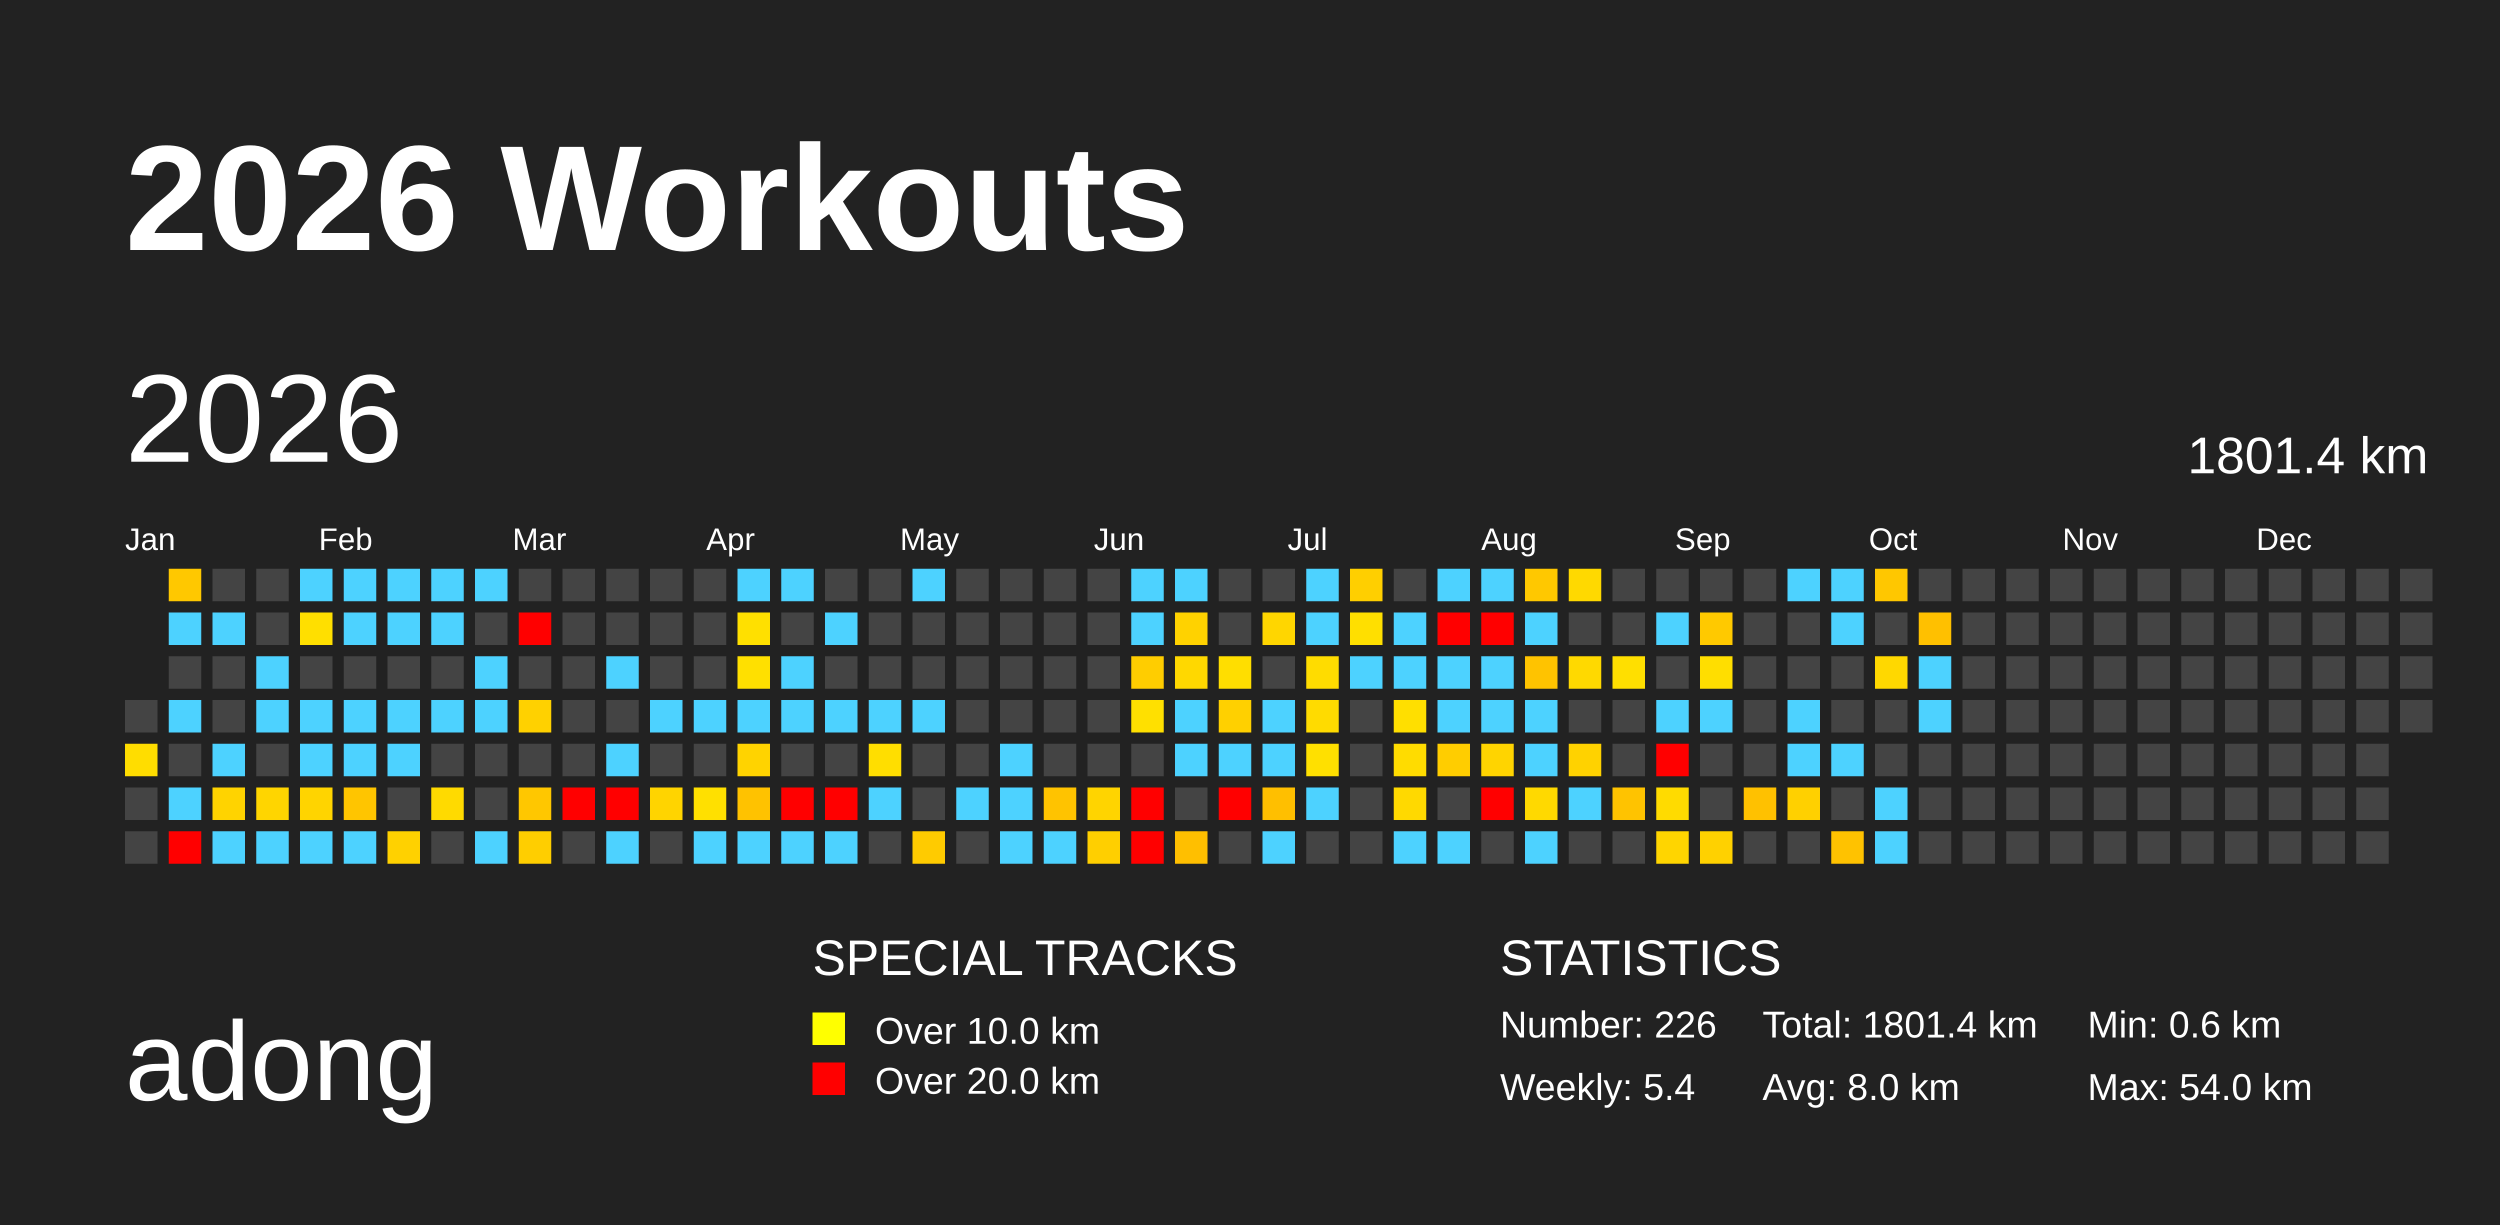
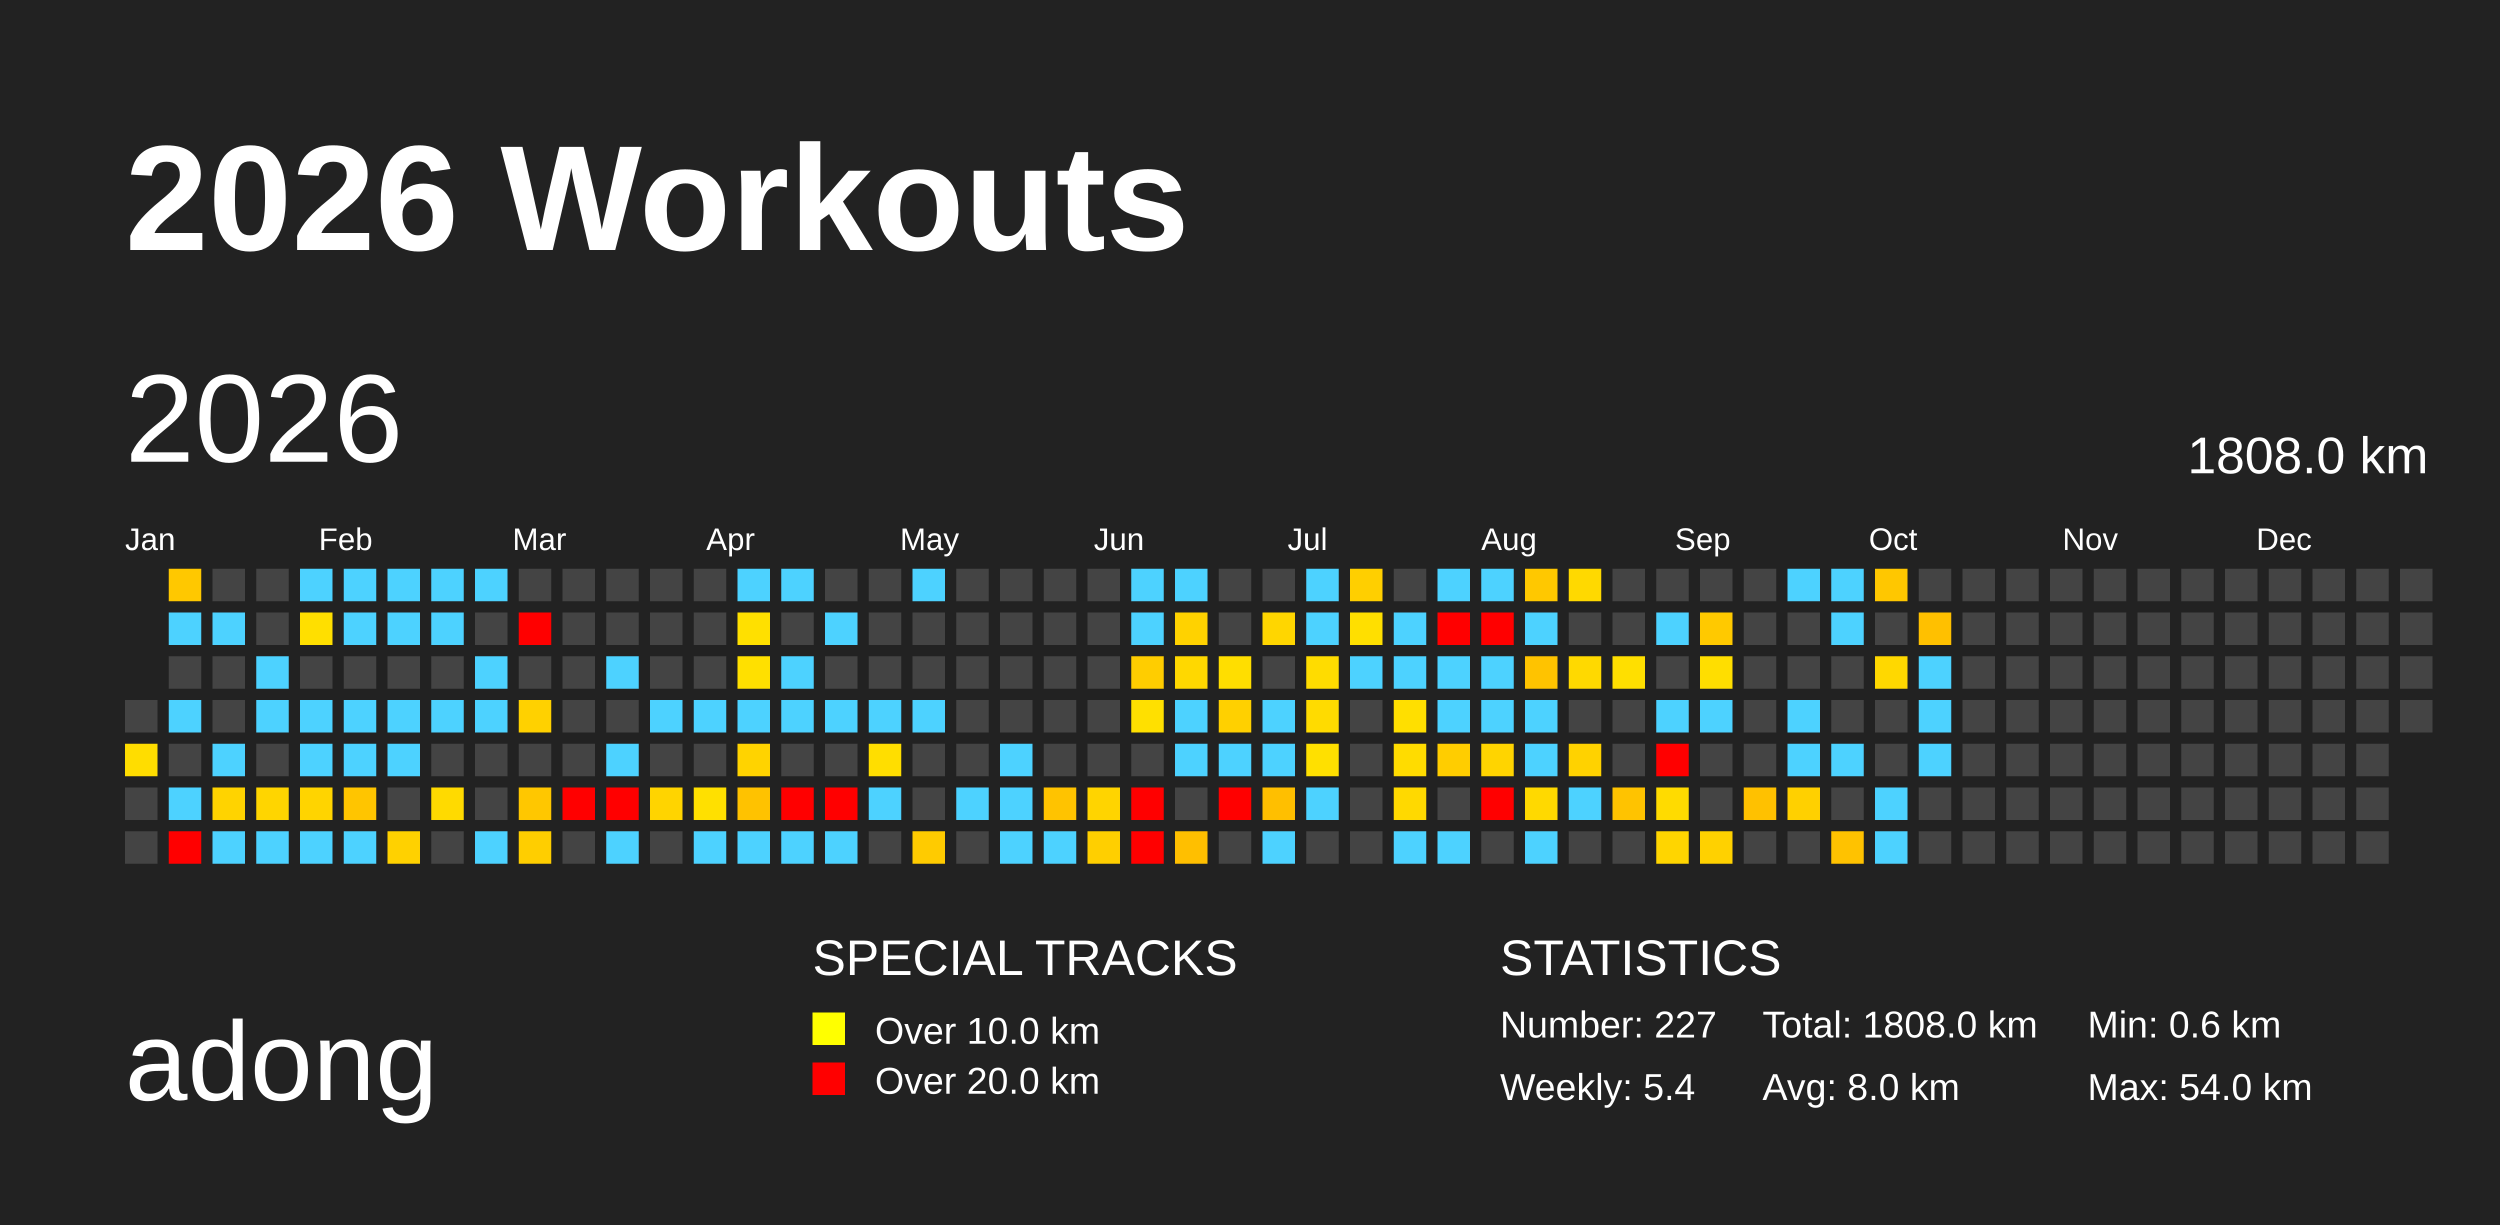
<svg xmlns="http://www.w3.org/2000/svg" baseProfile="full" height="98mm" version="1.1" viewBox="0,0,200,98" width="200mm">
  <defs>
    <pattern height="2" id="indoor-stripe" patternUnits="userSpaceOnUse" width="2">
      <line stroke="white" stroke-opacity="0.45" stroke-width="0.5" x1="0" x2="2" y1="2" y2="0" />
    </pattern>
  </defs>
  <rect fill="#222222" height="98" width="200" x="0" y="0" />
  <text fill="#FFFFFF" style="font-size:12px; font-family:Arial; font-weight:bold;" x="10" y="20">2026 Workouts</text>
  <text fill="#FFFFFF" style="font-size:9px; font-family:Arial" x="10" y="88">adong</text>
  <text fill="#FFFFFF" style="font-size:4px; font-family:Arial" x="65" y="78">SPECIAL TRACKS</text>
  <rect fill="yellow" height="2.6" width="2.6" x="65" y="81" />
  <text fill="#FFFFFF" style="font-size:3px; font-family:Arial" x="70" y="83.5">Over 10.0 km</text>
  <rect fill="red" height="2.6" width="2.6" x="65" y="85" />
  <text fill="#FFFFFF" style="font-size:3px; font-family:Arial" x="70" y="87.5">Over 20.0 km</text>
  <text fill="#FFFFFF" style="font-size:4px; font-family:Arial" x="120" y="78">STATISTICS</text>
-   <text fill="#FFFFFF" style="font-size:3px; font-family:Arial" x="120" y="83">Number: 226</text>
+   <text fill="#FFFFFF" style="font-size:3px; font-family:Arial" x="120" y="83">Number: 227</text>
  <text fill="#FFFFFF" style="font-size:3px; font-family:Arial" x="120" y="88">Weekly: 5.4</text>
-   <text fill="#FFFFFF" style="font-size:3px; font-family:Arial" x="141" y="83">Total: 1801.4 km</text>
+   <text fill="#FFFFFF" style="font-size:3px; font-family:Arial" x="141" y="83">Total: 1808.0 km</text>
  <text fill="#FFFFFF" style="font-size:3px; font-family:Arial" x="141" y="88">Avg: 8.0 km</text>
  <text fill="#FFFFFF" style="font-size:3px; font-family:Arial" x="167" y="83">Min: 0.6 km</text>
  <text fill="#FFFFFF" style="font-size:3px; font-family:Arial" x="167" y="88">Max: 54.0 km</text>
  <text dominant-baseline="hanging" fill="#FFFFFF" style="font-size:10.0px; font-family:Arial;" x="10" y="30">2026</text>
-   <text dominant-baseline="hanging" fill="#FFFFFF" style="font-size:4.125px; font-family:Arial;" x="175" y="35">1801.4 km</text>
+   <text dominant-baseline="hanging" fill="#FFFFFF" style="font-size:4.125px; font-family:Arial;" x="175" y="35">1808.0 km</text>
  <text fill="#FFFFFF" style="font-size:2.5px; font-family:Arial" x="10.0" y="44">Jan</text>
  <text fill="#FFFFFF" style="font-size:2.5px; font-family:Arial" x="25.5" y="44">Feb</text>
  <text fill="#FFFFFF" style="font-size:2.5px; font-family:Arial" x="41.0" y="44">Mar</text>
  <text fill="#FFFFFF" style="font-size:2.5px; font-family:Arial" x="56.5" y="44">Apr</text>
  <text fill="#FFFFFF" style="font-size:2.5px; font-family:Arial" x="72.0" y="44">May</text>
  <text fill="#FFFFFF" style="font-size:2.5px; font-family:Arial" x="87.5" y="44">Jun</text>
  <text fill="#FFFFFF" style="font-size:2.5px; font-family:Arial" x="103.0" y="44">Jul</text>
  <text fill="#FFFFFF" style="font-size:2.5px; font-family:Arial" x="118.5" y="44">Aug</text>
  <text fill="#FFFFFF" style="font-size:2.5px; font-family:Arial" x="134.0" y="44">Sep</text>
  <text fill="#FFFFFF" style="font-size:2.5px; font-family:Arial" x="149.5" y="44">Oct</text>
  <text fill="#FFFFFF" style="font-size:2.5px; font-family:Arial" x="165.0" y="44">Nov</text>
  <text fill="#FFFFFF" style="font-size:2.5px; font-family:Arial" x="180.5" y="44">Dec</text>
  <rect fill="#444444" height="2.6" width="2.6" x="10.0" y="56.0" />
  <rect fill="#ffdd00" height="2.6" width="2.6" x="10.0" y="59.5" />
  <rect fill="#444444" height="2.6" width="2.6" x="10.0" y="63.0" />
  <rect fill="#444444" height="2.6" width="2.6" x="10.0" y="66.5" />
  <rect fill="#ffc800" height="2.6" width="2.6" x="13.5" y="45.5" />
  <rect fill="#4dd2ff" height="2.6" width="2.6" x="13.5" y="49.0" />
  <rect fill="#444444" height="2.6" width="2.6" x="13.5" y="52.5" />
  <rect fill="#4dd2ff" height="2.6" width="2.6" x="13.5" y="56.0" />
  <rect fill="#444444" height="2.6" width="2.6" x="13.5" y="59.5" />
  <rect fill="#4dd2ff" height="2.6" width="2.6" x="13.5" y="63.0" />
  <rect fill="red" height="2.6" width="2.6" x="13.5" y="66.5" />
  <rect fill="#444444" height="2.6" width="2.6" x="17.0" y="45.5" />
  <rect fill="#4dd2ff" height="2.6" width="2.6" x="17.0" y="49.0" />
  <rect fill="#444444" height="2.6" width="2.6" x="17.0" y="52.5" />
  <rect fill="#444444" height="2.6" width="2.6" x="17.0" y="56.0" />
  <rect fill="#4dd2ff" height="2.6" width="2.6" x="17.0" y="59.5" />
  <rect fill="#ffd300" height="2.6" width="2.6" x="17.0" y="63.0" />
  <rect fill="#4dd2ff" height="2.6" width="2.6" x="17.0" y="66.5" />
  <rect fill="#444444" height="2.6" width="2.6" x="20.5" y="45.5" />
  <rect fill="#444444" height="2.6" width="2.6" x="20.5" y="49.0" />
  <rect fill="#4dd2ff" height="2.6" width="2.6" x="20.5" y="52.5" />
  <rect fill="#4dd2ff" height="2.6" width="2.6" x="20.5" y="56.0" />
  <rect fill="#444444" height="2.6" width="2.6" x="20.5" y="59.5" />
  <rect fill="#ffd500" height="2.6" width="2.6" x="20.5" y="63.0" />
  <rect fill="#4dd2ff" height="2.6" width="2.6" x="20.5" y="66.5" />
  <rect fill="#4dd2ff" height="2.6" width="2.6" x="24.0" y="45.5" />
  <rect fill="#ffdf00" height="2.6" width="2.6" x="24.0" y="49.0" />
  <rect fill="#444444" height="2.6" width="2.6" x="24.0" y="52.5" />
  <rect fill="#4dd2ff" height="2.6" width="2.6" x="24.0" y="56.0" />
  <rect fill="#4dd2ff" height="2.6" width="2.6" x="24.0" y="59.5" />
  <rect fill="#ffd400" height="2.6" width="2.6" x="24.0" y="63.0" />
  <rect fill="#4dd2ff" height="2.6" width="2.6" x="24.0" y="66.5" />
  <rect fill="#4dd2ff" height="2.6" width="2.6" x="27.5" y="45.5" />
  <rect fill="#4dd2ff" height="2.6" width="2.6" x="27.5" y="49.0" />
  <rect fill="#444444" height="2.6" width="2.6" x="27.5" y="52.5" />
  <rect fill="#4dd2ff" height="2.6" width="2.6" x="27.5" y="56.0" />
  <rect fill="#4dd2ff" height="2.6" width="2.6" x="27.5" y="59.5" />
  <rect fill="#ffc500" height="2.6" width="2.6" x="27.5" y="63.0" />
  <rect fill="#4dd2ff" height="2.6" width="2.6" x="27.5" y="66.5" />
  <rect fill="#4dd2ff" height="2.6" width="2.6" x="31.0" y="45.5" />
  <rect fill="#4dd2ff" height="2.6" width="2.6" x="31.0" y="49.0" />
  <rect fill="#444444" height="2.6" width="2.6" x="31.0" y="52.5" />
  <rect fill="#4dd2ff" height="2.6" width="2.6" x="31.0" y="56.0" />
  <rect fill="#4dd2ff" height="2.6" width="2.6" x="31.0" y="59.5" />
  <rect fill="#444444" height="2.6" width="2.6" x="31.0" y="63.0" />
  <rect fill="#ffd100" height="2.6" width="2.6" x="31.0" y="66.5" />
  <rect fill="#4dd2ff" height="2.6" width="2.6" x="34.5" y="45.5" />
  <rect fill="#4dd2ff" height="2.6" width="2.6" x="34.5" y="49.0" />
  <rect fill="#444444" height="2.6" width="2.6" x="34.5" y="52.5" />
  <rect fill="#4dd2ff" height="2.6" width="2.6" x="34.5" y="56.0" />
  <rect fill="#444444" height="2.6" width="2.6" x="34.5" y="59.5" />
  <rect fill="#ffda00" height="2.6" width="2.6" x="34.5" y="63.0" />
  <rect fill="#444444" height="2.6" width="2.6" x="34.5" y="66.5" />
  <rect fill="#4dd2ff" height="2.6" width="2.6" x="38.0" y="45.5" />
  <rect fill="#444444" height="2.6" width="2.6" x="38.0" y="49.0" />
  <rect fill="#4dd2ff" height="2.6" width="2.6" x="38.0" y="52.5" />
  <rect fill="#4dd2ff" height="2.6" width="2.6" x="38.0" y="56.0" />
  <rect fill="#444444" height="2.6" width="2.6" x="38.0" y="59.5" />
  <rect fill="#444444" height="2.6" width="2.6" x="38.0" y="63.0" />
  <rect fill="#4dd2ff" height="2.6" width="2.6" x="38.0" y="66.5" />
  <rect fill="#444444" height="2.6" width="2.6" x="41.5" y="45.5" />
  <rect fill="red" height="2.6" width="2.6" x="41.5" y="49.0" />
  <rect fill="#444444" height="2.6" width="2.6" x="41.5" y="52.5" />
  <rect fill="#ffd100" height="2.6" width="2.6" x="41.5" y="56.0" />
  <rect fill="#444444" height="2.6" width="2.6" x="41.5" y="59.5" />
  <rect fill="#ffc700" height="2.6" width="2.6" x="41.5" y="63.0" />
  <rect fill="#ffce00" height="2.6" width="2.6" x="41.5" y="66.5" />
  <rect fill="#444444" height="2.6" width="2.6" x="45.0" y="45.5" />
  <rect fill="#444444" height="2.6" width="2.6" x="45.0" y="49.0" />
  <rect fill="#444444" height="2.6" width="2.6" x="45.0" y="52.5" />
  <rect fill="#444444" height="2.6" width="2.6" x="45.0" y="56.0" />
  <rect fill="#444444" height="2.6" width="2.6" x="45.0" y="59.5" />
  <rect fill="red" height="2.6" width="2.6" x="45.0" y="63.0" />
  <rect fill="#444444" height="2.6" width="2.6" x="45.0" y="66.5" />
  <rect fill="#444444" height="2.6" width="2.6" x="48.5" y="45.5" />
  <rect fill="#444444" height="2.6" width="2.6" x="48.5" y="49.0" />
  <rect fill="#4dd2ff" height="2.6" width="2.6" x="48.5" y="52.5" />
  <rect fill="#444444" height="2.6" width="2.6" x="48.5" y="56.0" />
  <rect fill="#4dd2ff" height="2.6" width="2.6" x="48.5" y="59.5" />
  <rect fill="red" height="2.6" width="2.6" x="48.5" y="63.0" />
  <rect fill="#4dd2ff" height="2.6" width="2.6" x="48.5" y="66.5" />
  <rect fill="#444444" height="2.6" width="2.6" x="52.0" y="45.5" />
  <rect fill="#444444" height="2.6" width="2.6" x="52.0" y="49.0" />
  <rect fill="#444444" height="2.6" width="2.6" x="52.0" y="52.5" />
  <rect fill="#4dd2ff" height="2.6" width="2.6" x="52.0" y="56.0" />
  <rect fill="#444444" height="2.6" width="2.6" x="52.0" y="59.5" />
  <rect fill="#ffd400" height="2.6" width="2.6" x="52.0" y="63.0" />
  <rect fill="#444444" height="2.6" width="2.6" x="52.0" y="66.5" />
  <rect fill="#444444" height="2.6" width="2.6" x="55.5" y="45.5" />
  <rect fill="#444444" height="2.6" width="2.6" x="55.5" y="49.0" />
  <rect fill="#444444" height="2.6" width="2.6" x="55.5" y="52.5" />
  <rect fill="#4dd2ff" height="2.6" width="2.6" x="55.5" y="56.0" />
  <rect fill="#444444" height="2.6" width="2.6" x="55.5" y="59.5" />
  <rect fill="#ffe000" height="2.6" width="2.6" x="55.5" y="63.0" />
  <rect fill="#4dd2ff" height="2.6" width="2.6" x="55.5" y="66.5" />
  <rect fill="#4dd2ff" height="2.6" width="2.6" x="59.0" y="45.5" />
  <rect fill="#ffe000" height="2.6" width="2.6" x="59.0" y="49.0" />
  <rect fill="#ffe000" height="2.6" width="2.6" x="59.0" y="52.5" />
  <rect fill="#4dd2ff" height="2.6" width="2.6" x="59.0" y="56.0" />
  <rect fill="#ffd300" height="2.6" width="2.6" x="59.0" y="59.5" />
  <rect fill="#ffc200" height="2.6" width="2.6" x="59.0" y="63.0" />
  <rect fill="#4dd2ff" height="2.6" width="2.6" x="59.0" y="66.5" />
  <rect fill="#4dd2ff" height="2.6" width="2.6" x="62.5" y="45.5" />
  <rect fill="#444444" height="2.6" width="2.6" x="62.5" y="49.0" />
  <rect fill="#4dd2ff" height="2.6" width="2.6" x="62.5" y="52.5" />
  <rect fill="#4dd2ff" height="2.6" width="2.6" x="62.5" y="56.0" />
  <rect fill="#444444" height="2.6" width="2.6" x="62.5" y="59.5" />
  <rect fill="red" height="2.6" width="2.6" x="62.5" y="63.0" />
  <rect fill="#4dd2ff" height="2.6" width="2.6" x="62.5" y="66.5" />
  <rect fill="#444444" height="2.6" width="2.6" x="66.0" y="45.5" />
  <rect fill="#4dd2ff" height="2.6" width="2.6" x="66.0" y="49.0" />
  <rect fill="#444444" height="2.6" width="2.6" x="66.0" y="52.5" />
  <rect fill="#4dd2ff" height="2.6" width="2.6" x="66.0" y="56.0" />
  <rect fill="#444444" height="2.6" width="2.6" x="66.0" y="59.5" />
  <rect fill="red" height="2.6" width="2.6" x="66.0" y="63.0" />
  <rect fill="#4dd2ff" height="2.6" width="2.6" x="66.0" y="66.5" />
  <rect fill="#444444" height="2.6" width="2.6" x="69.5" y="45.5" />
  <rect fill="#444444" height="2.6" width="2.6" x="69.5" y="49.0" />
  <rect fill="#444444" height="2.6" width="2.6" x="69.5" y="52.5" />
  <rect fill="#4dd2ff" height="2.6" width="2.6" x="69.5" y="56.0" />
  <rect fill="#ffde00" height="2.6" width="2.6" x="69.5" y="59.5" />
  <rect fill="#4dd2ff" height="2.6" width="2.6" x="69.5" y="63.0" />
  <rect fill="#444444" height="2.6" width="2.6" x="69.5" y="66.5" />
  <rect fill="#4dd2ff" height="2.6" width="2.6" x="73.0" y="45.5" />
  <rect fill="#444444" height="2.6" width="2.6" x="73.0" y="49.0" />
  <rect fill="#444444" height="2.6" width="2.6" x="73.0" y="52.5" />
  <rect fill="#4dd2ff" height="2.6" width="2.6" x="73.0" y="56.0" />
  <rect fill="#444444" height="2.6" width="2.6" x="73.0" y="59.5" />
  <rect fill="#444444" height="2.6" width="2.6" x="73.0" y="63.0" />
  <rect fill="#ffcb00" height="2.6" width="2.6" x="73.0" y="66.5" />
  <rect fill="#444444" height="2.6" width="2.6" x="76.5" y="45.5" />
  <rect fill="#444444" height="2.6" width="2.6" x="76.5" y="49.0" />
  <rect fill="#444444" height="2.6" width="2.6" x="76.5" y="52.5" />
  <rect fill="#444444" height="2.6" width="2.6" x="76.5" y="56.0" />
  <rect fill="#444444" height="2.6" width="2.6" x="76.5" y="59.5" />
  <rect fill="#4dd2ff" height="2.6" width="2.6" x="76.5" y="63.0" />
  <rect fill="#444444" height="2.6" width="2.6" x="76.5" y="66.5" />
  <rect fill="#444444" height="2.6" width="2.6" x="80.0" y="45.5" />
  <rect fill="#444444" height="2.6" width="2.6" x="80.0" y="49.0" />
  <rect fill="#444444" height="2.6" width="2.6" x="80.0" y="52.5" />
  <rect fill="#444444" height="2.6" width="2.6" x="80.0" y="56.0" />
  <rect fill="#4dd2ff" height="2.6" width="2.6" x="80.0" y="59.5" />
  <rect fill="#4dd2ff" height="2.6" width="2.6" x="80.0" y="63.0" />
  <rect fill="#4dd2ff" height="2.6" width="2.6" x="80.0" y="66.5" />
  <rect fill="#444444" height="2.6" width="2.6" x="83.5" y="45.5" />
  <rect fill="#444444" height="2.6" width="2.6" x="83.5" y="49.0" />
  <rect fill="#444444" height="2.6" width="2.6" x="83.5" y="52.5" />
  <rect fill="#444444" height="2.6" width="2.6" x="83.5" y="56.0" />
  <rect fill="#444444" height="2.6" width="2.6" x="83.5" y="59.5" />
  <rect fill="#ffc300" height="2.6" width="2.6" x="83.5" y="63.0" />
  <rect fill="#4dd2ff" height="2.6" width="2.6" x="83.5" y="66.5" />
  <rect fill="#444444" height="2.6" width="2.6" x="87.0" y="45.5" />
  <rect fill="#444444" height="2.6" width="2.6" x="87.0" y="49.0" />
  <rect fill="#444444" height="2.6" width="2.6" x="87.0" y="52.5" />
  <rect fill="#444444" height="2.6" width="2.6" x="87.0" y="56.0" />
  <rect fill="#444444" height="2.6" width="2.6" x="87.0" y="59.5" />
  <rect fill="#ffd400" height="2.6" width="2.6" x="87.0" y="63.0" />
  <rect fill="#ffcf00" height="2.6" width="2.6" x="87.0" y="66.5" />
  <rect fill="#4dd2ff" height="2.6" width="2.6" x="90.5" y="45.5" />
  <rect fill="#4dd2ff" height="2.6" width="2.6" x="90.5" y="49.0" />
  <rect fill="#ffcd00" height="2.6" width="2.6" x="90.5" y="52.5" />
  <rect fill="#ffe000" height="2.6" width="2.6" x="90.5" y="56.0" />
  <rect fill="#444444" height="2.6" width="2.6" x="90.5" y="59.5" />
  <rect fill="red" height="2.6" width="2.6" x="90.5" y="63.0" />
  <rect fill="red" height="2.6" width="2.6" x="90.5" y="66.5" />
  <rect fill="#4dd2ff" height="2.6" width="2.6" x="94.0" y="45.5" />
  <rect fill="#ffd200" height="2.6" width="2.6" x="94.0" y="49.0" />
  <rect fill="#ffd800" height="2.6" width="2.6" x="94.0" y="52.5" />
  <rect fill="#4dd2ff" height="2.6" width="2.6" x="94.0" y="56.0" />
  <rect fill="#4dd2ff" height="2.6" width="2.6" x="94.0" y="59.5" />
  <rect fill="#444444" height="2.6" width="2.6" x="94.0" y="63.0" />
  <rect fill="#ffbf00" height="2.6" width="2.6" x="94.0" y="66.5" />
  <rect fill="#444444" height="2.6" width="2.6" x="97.5" y="45.5" />
  <rect fill="#444444" height="2.6" width="2.6" x="97.5" y="49.0" />
  <rect fill="#ffde00" height="2.6" width="2.6" x="97.5" y="52.5" />
  <rect fill="#ffd000" height="2.6" width="2.6" x="97.5" y="56.0" />
  <rect fill="#4dd2ff" height="2.6" width="2.6" x="97.5" y="59.5" />
  <rect fill="red" height="2.6" width="2.6" x="97.5" y="63.0" />
  <rect fill="#444444" height="2.6" width="2.6" x="97.5" y="66.5" />
  <rect fill="#444444" height="2.6" width="2.6" x="101.0" y="45.5" />
  <rect fill="#ffd600" height="2.6" width="2.6" x="101.0" y="49.0" />
  <rect fill="#444444" height="2.6" width="2.6" x="101.0" y="52.5" />
  <rect fill="#4dd2ff" height="2.6" width="2.6" x="101.0" y="56.0" />
  <rect fill="#4dd2ff" height="2.6" width="2.6" x="101.0" y="59.5" />
  <rect fill="#ffbf00" height="2.6" width="2.6" x="101.0" y="63.0" />
  <rect fill="#4dd2ff" height="2.6" width="2.6" x="101.0" y="66.5" />
  <rect fill="#4dd2ff" height="2.6" width="2.6" x="104.5" y="45.5" />
  <rect fill="#4dd2ff" height="2.6" width="2.6" x="104.5" y="49.0" />
  <rect fill="#ffdc00" height="2.6" width="2.6" x="104.5" y="52.5" />
  <rect fill="#ffdb00" height="2.6" width="2.6" x="104.5" y="56.0" />
  <rect fill="#ffe000" height="2.6" width="2.6" x="104.5" y="59.5" />
  <rect fill="#4dd2ff" height="2.6" width="2.6" x="104.5" y="63.0" />
  <rect fill="#444444" height="2.6" width="2.6" x="104.5" y="66.5" />
  <rect fill="#ffcf00" height="2.6" width="2.6" x="108.0" y="45.5" />
  <rect fill="#ffdf00" height="2.6" width="2.6" x="108.0" y="49.0" />
  <rect fill="#4dd2ff" height="2.6" width="2.6" x="108.0" y="52.5" />
  <rect fill="#444444" height="2.6" width="2.6" x="108.0" y="56.0" />
  <rect fill="#444444" height="2.6" width="2.6" x="108.0" y="59.5" />
  <rect fill="#444444" height="2.6" width="2.6" x="108.0" y="63.0" />
  <rect fill="#444444" height="2.6" width="2.6" x="108.0" y="66.5" />
  <rect fill="#444444" height="2.6" width="2.6" x="111.5" y="45.5" />
  <rect fill="#4dd2ff" height="2.6" width="2.6" x="111.5" y="49.0" />
  <rect fill="#4dd2ff" height="2.6" width="2.6" x="111.5" y="52.5" />
  <rect fill="#ffdf00" height="2.6" width="2.6" x="111.5" y="56.0" />
  <rect fill="#ffdc00" height="2.6" width="2.6" x="111.5" y="59.5" />
  <rect fill="#ffd900" height="2.6" width="2.6" x="111.5" y="63.0" />
  <rect fill="#4dd2ff" height="2.6" width="2.6" x="111.5" y="66.5" />
  <rect fill="#4dd2ff" height="2.6" width="2.6" x="115.0" y="45.5" />
  <rect fill="red" height="2.6" width="2.6" x="115.0" y="49.0" />
  <rect fill="#4dd2ff" height="2.6" width="2.6" x="115.0" y="52.5" />
  <rect fill="#4dd2ff" height="2.6" width="2.6" x="115.0" y="56.0" />
  <rect fill="#ffcd00" height="2.6" width="2.6" x="115.0" y="59.5" />
  <rect fill="#444444" height="2.6" width="2.6" x="115.0" y="63.0" />
  <rect fill="#4dd2ff" height="2.6" width="2.6" x="115.0" y="66.5" />
  <rect fill="#4dd2ff" height="2.6" width="2.6" x="118.5" y="45.5" />
  <rect fill="red" height="2.6" width="2.6" x="118.5" y="49.0" />
  <rect fill="#4dd2ff" height="2.6" width="2.6" x="118.5" y="52.5" />
  <rect fill="#4dd2ff" height="2.6" width="2.6" x="118.5" y="56.0" />
  <rect fill="#ffd400" height="2.6" width="2.6" x="118.5" y="59.5" />
  <rect fill="red" height="2.6" width="2.6" x="118.5" y="63.0" />
  <rect fill="#444444" height="2.6" width="2.6" x="118.5" y="66.5" />
  <rect fill="#ffc800" height="2.6" width="2.6" x="122.0" y="45.5" />
  <rect fill="#4dd2ff" height="2.6" width="2.6" x="122.0" y="49.0" />
  <rect fill="#ffc300" height="2.6" width="2.6" x="122.0" y="52.5" />
  <rect fill="#4dd2ff" height="2.6" width="2.6" x="122.0" y="56.0" />
  <rect fill="#4dd2ff" height="2.6" width="2.6" x="122.0" y="59.5" />
  <rect fill="#ffd900" height="2.6" width="2.6" x="122.0" y="63.0" />
  <rect fill="#4dd2ff" height="2.6" width="2.6" x="122.0" y="66.5" />
  <rect fill="#ffd900" height="2.6" width="2.6" x="125.5" y="45.5" />
  <rect fill="#444444" height="2.6" width="2.6" x="125.5" y="49.0" />
  <rect fill="#ffd900" height="2.6" width="2.6" x="125.5" y="52.5" />
  <rect fill="#444444" height="2.6" width="2.6" x="125.5" y="56.0" />
  <rect fill="#ffd200" height="2.6" width="2.6" x="125.5" y="59.5" />
  <rect fill="#4dd2ff" height="2.6" width="2.6" x="125.5" y="63.0" />
  <rect fill="#444444" height="2.6" width="2.6" x="125.5" y="66.5" />
  <rect fill="#444444" height="2.6" width="2.6" x="129.0" y="45.5" />
  <rect fill="#444444" height="2.6" width="2.6" x="129.0" y="49.0" />
  <rect fill="#ffdf00" height="2.6" width="2.6" x="129.0" y="52.5" />
  <rect fill="#444444" height="2.6" width="2.6" x="129.0" y="56.0" />
  <rect fill="#444444" height="2.6" width="2.6" x="129.0" y="59.5" />
  <rect fill="#ffc300" height="2.6" width="2.6" x="129.0" y="63.0" />
  <rect fill="#444444" height="2.6" width="2.6" x="129.0" y="66.5" />
  <rect fill="#444444" height="2.6" width="2.6" x="132.5" y="45.5" />
  <rect fill="#4dd2ff" height="2.6" width="2.6" x="132.5" y="49.0" />
  <rect fill="#444444" height="2.6" width="2.6" x="132.5" y="52.5" />
  <rect fill="#4dd2ff" height="2.6" width="2.6" x="132.5" y="56.0" />
  <rect fill="red" height="2.6" width="2.6" x="132.5" y="59.5" />
  <rect fill="#ffdb00" height="2.6" width="2.6" x="132.5" y="63.0" />
  <rect fill="#ffd500" height="2.6" width="2.6" x="132.5" y="66.5" />
  <rect fill="#444444" height="2.6" width="2.6" x="136.0" y="45.5" />
  <rect fill="#ffc900" height="2.6" width="2.6" x="136.0" y="49.0" />
  <rect fill="#ffde00" height="2.6" width="2.6" x="136.0" y="52.5" />
  <rect fill="#4dd2ff" height="2.6" width="2.6" x="136.0" y="56.0" />
  <rect fill="#444444" height="2.6" width="2.6" x="136.0" y="59.5" />
  <rect fill="#444444" height="2.6" width="2.6" x="136.0" y="63.0" />
  <rect fill="#ffd100" height="2.6" width="2.6" x="136.0" y="66.5" />
  <rect fill="#444444" height="2.6" width="2.6" x="139.5" y="45.5" />
  <rect fill="#444444" height="2.6" width="2.6" x="139.5" y="49.0" />
  <rect fill="#444444" height="2.6" width="2.6" x="139.5" y="52.5" />
  <rect fill="#444444" height="2.6" width="2.6" x="139.5" y="56.0" />
  <rect fill="#444444" height="2.6" width="2.6" x="139.5" y="59.5" />
  <rect fill="#ffc100" height="2.6" width="2.6" x="139.5" y="63.0" />
  <rect fill="#444444" height="2.6" width="2.6" x="139.5" y="66.5" />
  <rect fill="#4dd2ff" height="2.6" width="2.6" x="143.0" y="45.5" />
  <rect fill="#444444" height="2.6" width="2.6" x="143.0" y="49.0" />
  <rect fill="#444444" height="2.6" width="2.6" x="143.0" y="52.5" />
  <rect fill="#4dd2ff" height="2.6" width="2.6" x="143.0" y="56.0" />
  <rect fill="#4dd2ff" height="2.6" width="2.6" x="143.0" y="59.5" />
  <rect fill="#ffd000" height="2.6" width="2.6" x="143.0" y="63.0" />
  <rect fill="#444444" height="2.6" width="2.6" x="143.0" y="66.5" />
  <rect fill="#4dd2ff" height="2.6" width="2.6" x="146.5" y="45.5" />
  <rect fill="#4dd2ff" height="2.6" width="2.6" x="146.5" y="49.0" />
  <rect fill="#444444" height="2.6" width="2.6" x="146.5" y="52.5" />
  <rect fill="#444444" height="2.6" width="2.6" x="146.5" y="56.0" />
  <rect fill="#4dd2ff" height="2.6" width="2.6" x="146.5" y="59.5" />
  <rect fill="#444444" height="2.6" width="2.6" x="146.5" y="63.0" />
  <rect fill="#ffc200" height="2.6" width="2.6" x="146.5" y="66.5" />
  <rect fill="#ffc700" height="2.6" width="2.6" x="150.0" y="45.5" />
  <rect fill="#444444" height="2.6" width="2.6" x="150.0" y="49.0" />
  <rect fill="#ffd800" height="2.6" width="2.6" x="150.0" y="52.5" />
  <rect fill="#444444" height="2.6" width="2.6" x="150.0" y="56.0" />
  <rect fill="#444444" height="2.6" width="2.6" x="150.0" y="59.5" />
  <rect fill="#4dd2ff" height="2.6" width="2.6" x="150.0" y="63.0" />
  <rect fill="#4dd2ff" height="2.6" width="2.6" x="150.0" y="66.5" />
  <rect fill="#444444" height="2.6" width="2.6" x="153.5" y="45.5" />
  <rect fill="#ffc000" height="2.6" width="2.6" x="153.5" y="49.0" />
  <rect fill="#4dd2ff" height="2.6" width="2.6" x="153.5" y="52.5" />
  <rect fill="#4dd2ff" height="2.6" width="2.6" x="153.5" y="56.0" />
-   <rect fill="#444444" height="2.6" width="2.6" x="153.5" y="59.5" />
+   <rect fill="#4dd2ff" height="2.6" width="2.6" x="153.5" y="59.5" />
  <rect fill="#444444" height="2.6" width="2.6" x="153.5" y="63.0" />
  <rect fill="#444444" height="2.6" width="2.6" x="153.5" y="66.5" />
  <rect fill="#444444" height="2.6" width="2.6" x="157.0" y="45.5" />
  <rect fill="#444444" height="2.6" width="2.6" x="157.0" y="49.0" />
  <rect fill="#444444" height="2.6" width="2.6" x="157.0" y="52.5" />
  <rect fill="#444444" height="2.6" width="2.6" x="157.0" y="56.0" />
  <rect fill="#444444" height="2.6" width="2.6" x="157.0" y="59.5" />
  <rect fill="#444444" height="2.6" width="2.6" x="157.0" y="63.0" />
  <rect fill="#444444" height="2.6" width="2.6" x="157.0" y="66.5" />
  <rect fill="#444444" height="2.6" width="2.6" x="160.5" y="45.5" />
  <rect fill="#444444" height="2.6" width="2.6" x="160.5" y="49.0" />
  <rect fill="#444444" height="2.6" width="2.6" x="160.5" y="52.5" />
  <rect fill="#444444" height="2.6" width="2.6" x="160.5" y="56.0" />
  <rect fill="#444444" height="2.6" width="2.6" x="160.5" y="59.5" />
  <rect fill="#444444" height="2.6" width="2.6" x="160.5" y="63.0" />
  <rect fill="#444444" height="2.6" width="2.6" x="160.5" y="66.5" />
  <rect fill="#444444" height="2.6" width="2.6" x="164.0" y="45.5" />
  <rect fill="#444444" height="2.6" width="2.6" x="164.0" y="49.0" />
  <rect fill="#444444" height="2.6" width="2.6" x="164.0" y="52.5" />
  <rect fill="#444444" height="2.6" width="2.6" x="164.0" y="56.0" />
  <rect fill="#444444" height="2.6" width="2.6" x="164.0" y="59.5" />
  <rect fill="#444444" height="2.6" width="2.6" x="164.0" y="63.0" />
  <rect fill="#444444" height="2.6" width="2.6" x="164.0" y="66.5" />
  <rect fill="#444444" height="2.6" width="2.6" x="167.5" y="45.5" />
  <rect fill="#444444" height="2.6" width="2.6" x="167.5" y="49.0" />
  <rect fill="#444444" height="2.6" width="2.6" x="167.5" y="52.5" />
  <rect fill="#444444" height="2.6" width="2.6" x="167.5" y="56.0" />
  <rect fill="#444444" height="2.6" width="2.6" x="167.5" y="59.5" />
  <rect fill="#444444" height="2.6" width="2.6" x="167.5" y="63.0" />
  <rect fill="#444444" height="2.6" width="2.6" x="167.5" y="66.5" />
  <rect fill="#444444" height="2.6" width="2.6" x="171.0" y="45.5" />
  <rect fill="#444444" height="2.6" width="2.6" x="171.0" y="49.0" />
  <rect fill="#444444" height="2.6" width="2.6" x="171.0" y="52.5" />
  <rect fill="#444444" height="2.6" width="2.6" x="171.0" y="56.0" />
  <rect fill="#444444" height="2.6" width="2.6" x="171.0" y="59.5" />
  <rect fill="#444444" height="2.6" width="2.6" x="171.0" y="63.0" />
  <rect fill="#444444" height="2.6" width="2.6" x="171.0" y="66.5" />
  <rect fill="#444444" height="2.6" width="2.6" x="174.5" y="45.5" />
  <rect fill="#444444" height="2.6" width="2.6" x="174.5" y="49.0" />
  <rect fill="#444444" height="2.6" width="2.6" x="174.5" y="52.5" />
  <rect fill="#444444" height="2.6" width="2.6" x="174.5" y="56.0" />
  <rect fill="#444444" height="2.6" width="2.6" x="174.5" y="59.5" />
  <rect fill="#444444" height="2.6" width="2.6" x="174.5" y="63.0" />
  <rect fill="#444444" height="2.6" width="2.6" x="174.5" y="66.5" />
  <rect fill="#444444" height="2.6" width="2.6" x="178.0" y="45.5" />
  <rect fill="#444444" height="2.6" width="2.6" x="178.0" y="49.0" />
  <rect fill="#444444" height="2.6" width="2.6" x="178.0" y="52.5" />
  <rect fill="#444444" height="2.6" width="2.6" x="178.0" y="56.0" />
  <rect fill="#444444" height="2.6" width="2.6" x="178.0" y="59.5" />
  <rect fill="#444444" height="2.6" width="2.6" x="178.0" y="63.0" />
  <rect fill="#444444" height="2.6" width="2.6" x="178.0" y="66.5" />
  <rect fill="#444444" height="2.6" width="2.6" x="181.5" y="45.5" />
  <rect fill="#444444" height="2.6" width="2.6" x="181.5" y="49.0" />
  <rect fill="#444444" height="2.6" width="2.6" x="181.5" y="52.5" />
  <rect fill="#444444" height="2.6" width="2.6" x="181.5" y="56.0" />
  <rect fill="#444444" height="2.6" width="2.6" x="181.5" y="59.5" />
  <rect fill="#444444" height="2.6" width="2.6" x="181.5" y="63.0" />
  <rect fill="#444444" height="2.6" width="2.6" x="181.5" y="66.5" />
  <rect fill="#444444" height="2.6" width="2.6" x="185.0" y="45.5" />
  <rect fill="#444444" height="2.6" width="2.6" x="185.0" y="49.0" />
  <rect fill="#444444" height="2.6" width="2.6" x="185.0" y="52.5" />
  <rect fill="#444444" height="2.6" width="2.6" x="185.0" y="56.0" />
  <rect fill="#444444" height="2.6" width="2.6" x="185.0" y="59.5" />
  <rect fill="#444444" height="2.6" width="2.6" x="185.0" y="63.0" />
  <rect fill="#444444" height="2.6" width="2.6" x="185.0" y="66.5" />
  <rect fill="#444444" height="2.6" width="2.6" x="188.5" y="45.5" />
  <rect fill="#444444" height="2.6" width="2.6" x="188.5" y="49.0" />
  <rect fill="#444444" height="2.6" width="2.6" x="188.5" y="52.5" />
  <rect fill="#444444" height="2.6" width="2.6" x="188.5" y="56.0" />
  <rect fill="#444444" height="2.6" width="2.6" x="188.5" y="59.5" />
  <rect fill="#444444" height="2.6" width="2.6" x="188.5" y="63.0" />
  <rect fill="#444444" height="2.6" width="2.6" x="188.5" y="66.5" />
  <rect fill="#444444" height="2.6" width="2.6" x="192.0" y="45.5" />
  <rect fill="#444444" height="2.6" width="2.6" x="192.0" y="49.0" />
  <rect fill="#444444" height="2.6" width="2.6" x="192.0" y="52.5" />
  <rect fill="#444444" height="2.6" width="2.6" x="192.0" y="56.0" />
</svg>
